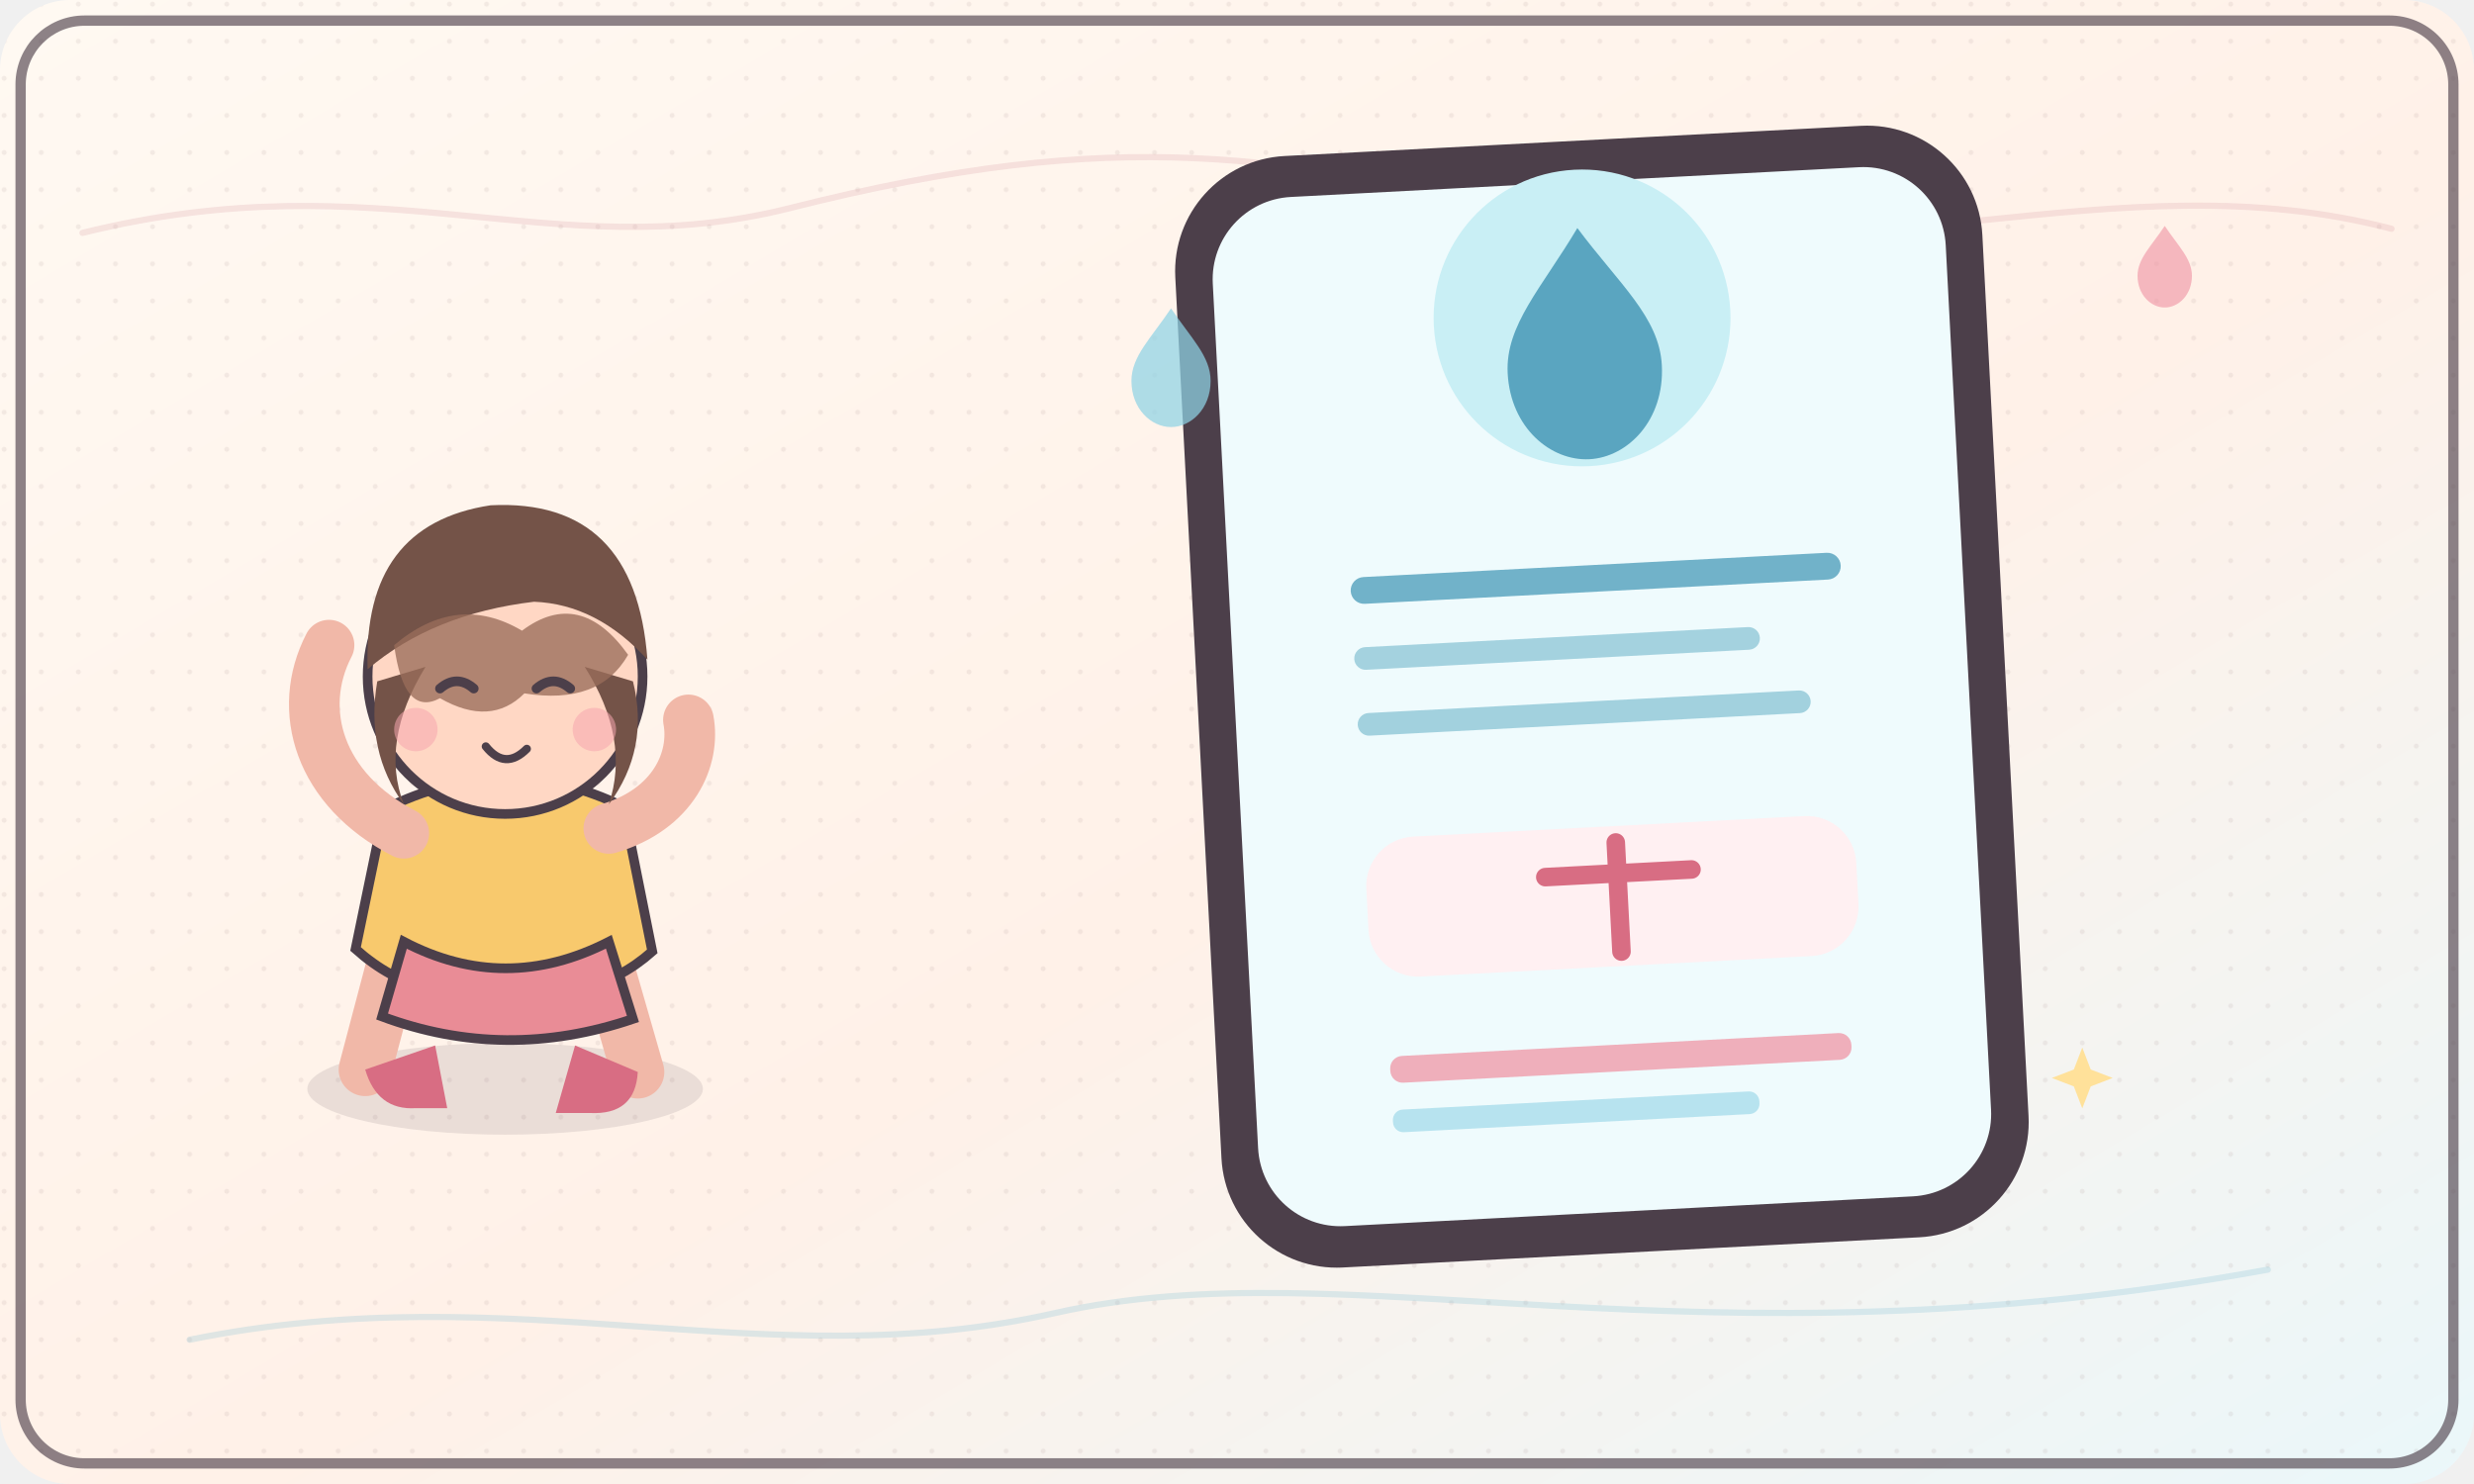
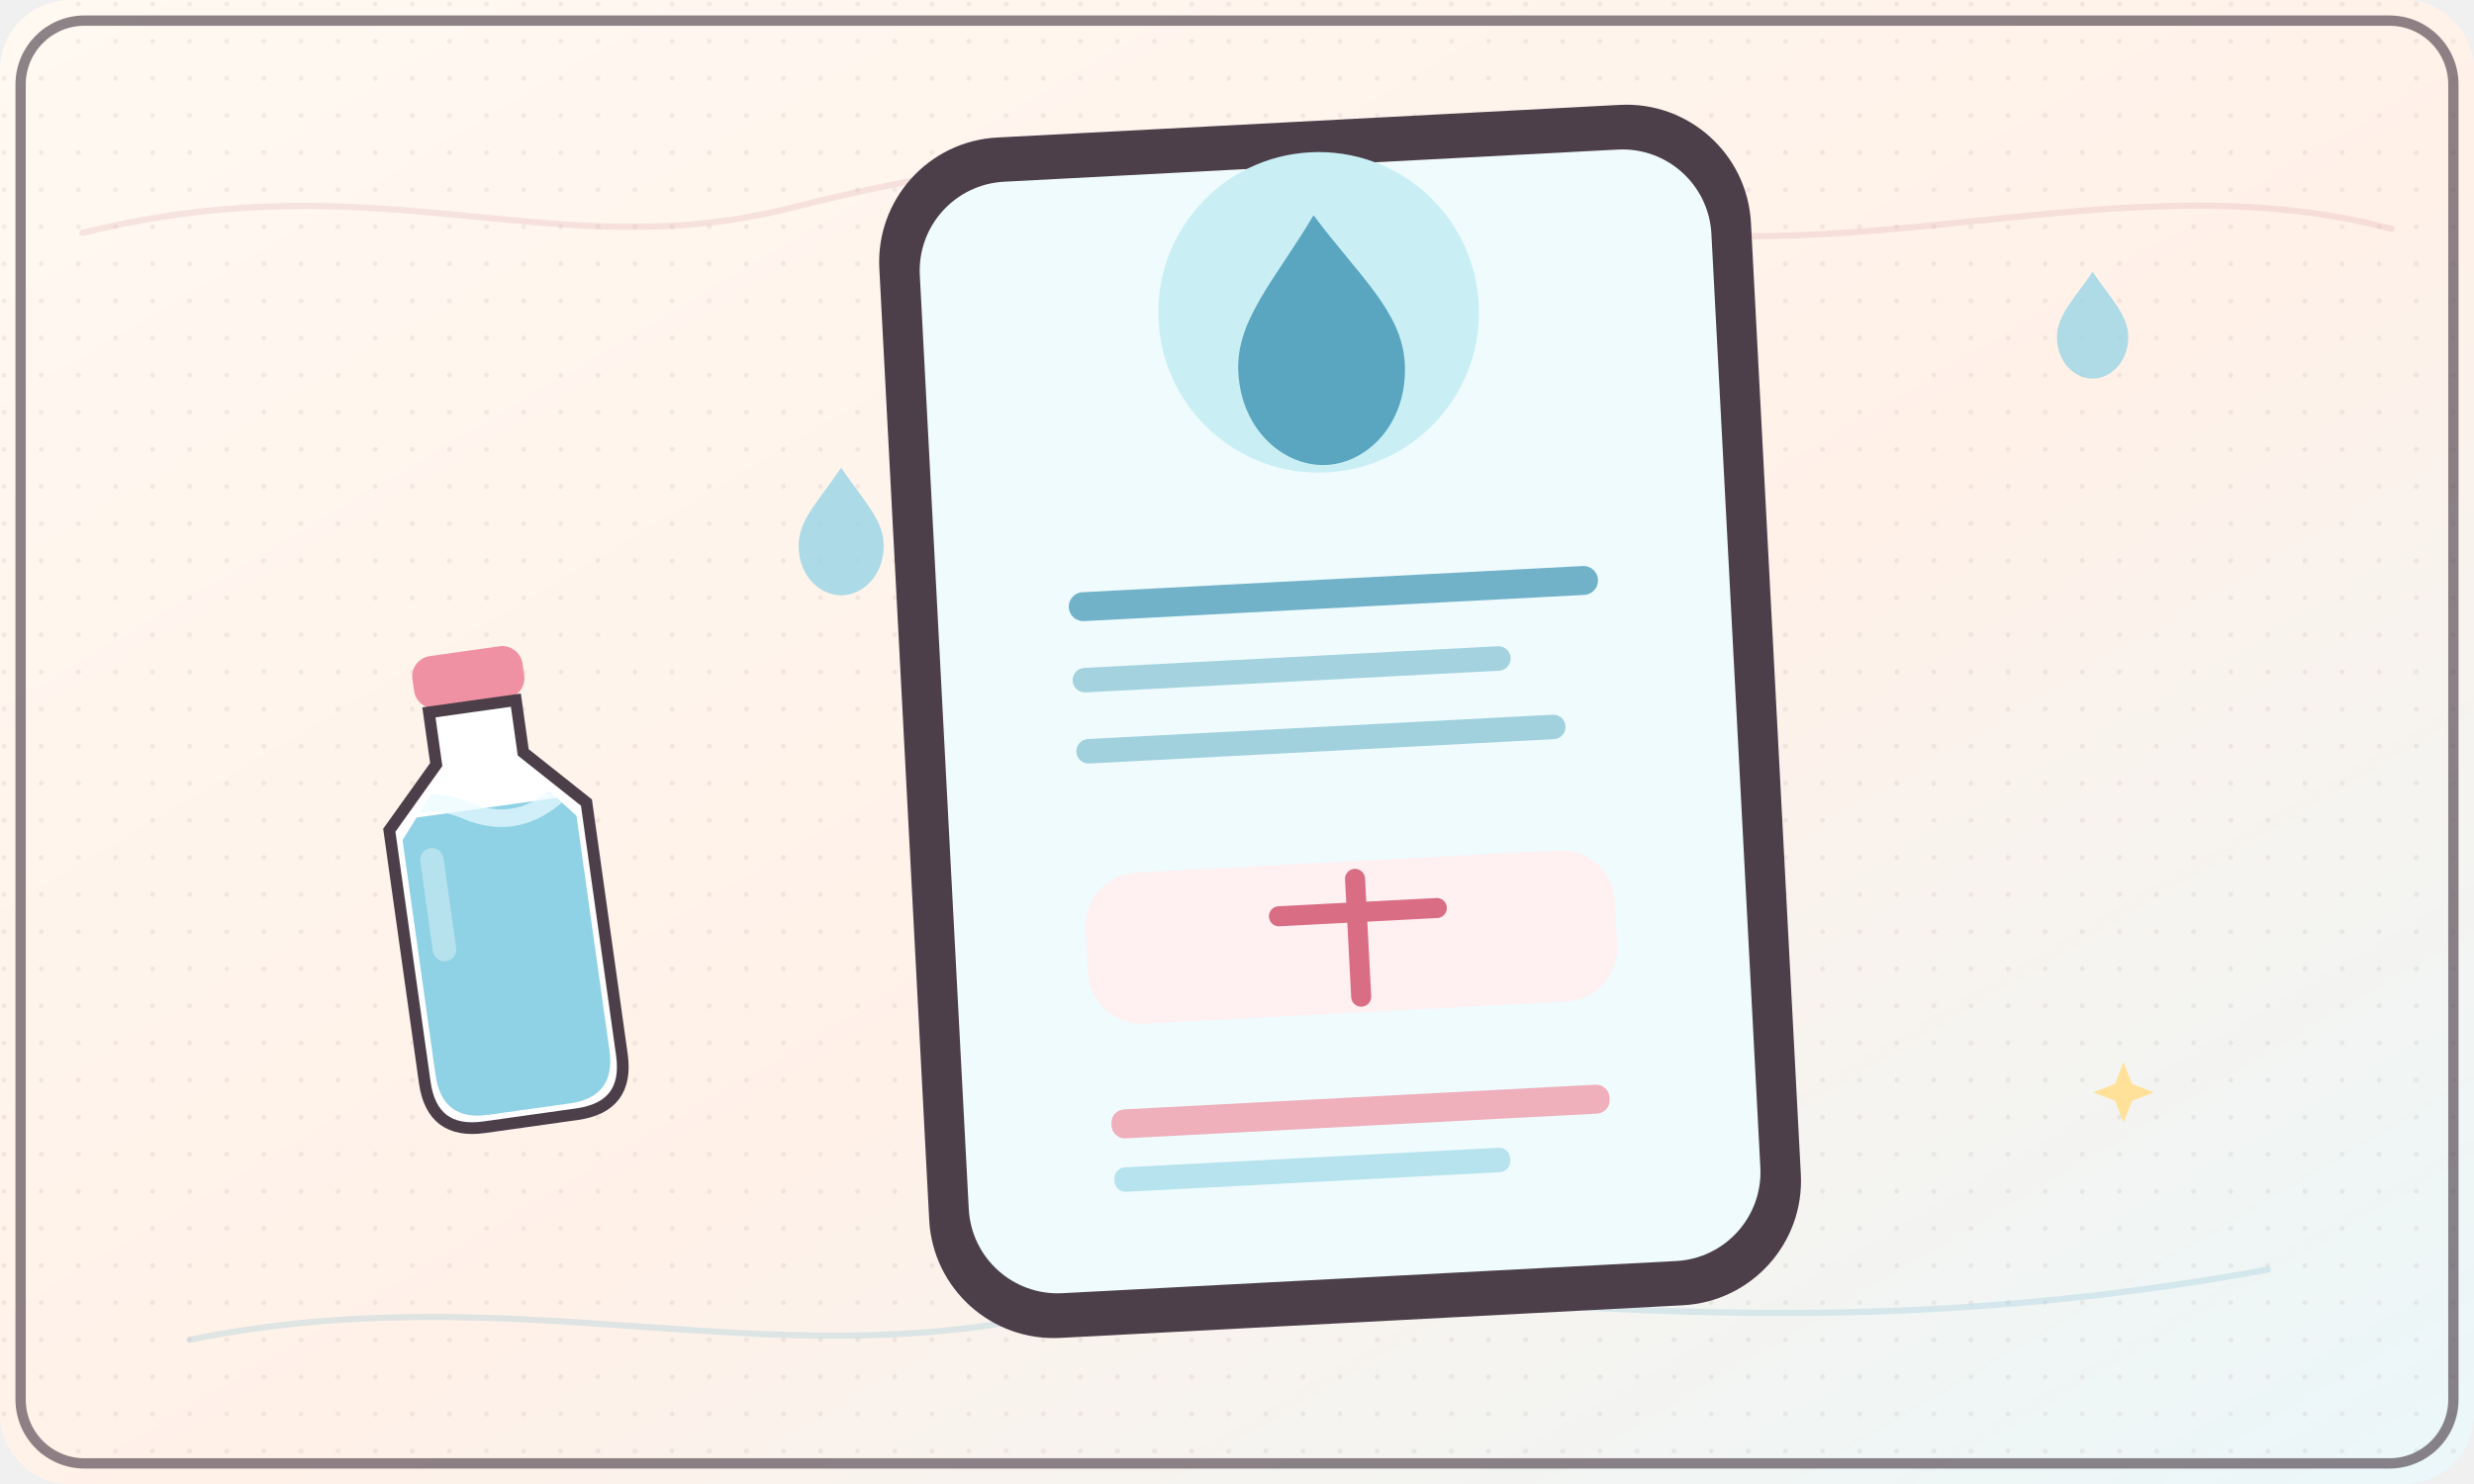
<svg xmlns="http://www.w3.org/2000/svg" width="1200" height="720" viewBox="0 0 1200 720" role="img">
  <defs>
    <linearGradient id="bg-scene-02-task" x1="0" y1="0" x2="1" y2="1">
      <stop offset="0" stop-color="#FFF9F2" />
      <stop offset="0.55" stop-color="#FFF1E8" />
      <stop offset="1" stop-color="#EAF7FA" />
    </linearGradient>
    <linearGradient id="water-scene-02-task" x1="0" y1="0" x2="1" y2="1">
      <stop offset="0" stop-color="#DDF7FC" />
      <stop offset="0.48" stop-color="#8FD2E5" />
      <stop offset="1" stop-color="#4E9DBA" />
    </linearGradient>
    <linearGradient id="night-scene-02-task" x1="0" y1="0" x2="0" y2="1">
      <stop offset="0" stop-color="#354B6D" />
      <stop offset="1" stop-color="#856F89" />
    </linearGradient>
    <linearGradient id="desert-scene-02-task" x1="0" y1="0" x2="1" y2="1">
      <stop offset="0" stop-color="#F8D8B5" />
      <stop offset="1" stop-color="#D9A978" />
    </linearGradient>
    <filter id="soft-scene-02-task" x="-30%" y="-30%" width="160%" height="160%">
      <feGaussianBlur stdDeviation="16" />
    </filter>
    <pattern id="dots-scene-02-task" width="18" height="18" patternUnits="userSpaceOnUse">
      <circle cx="2" cy="2" r="1.2" fill="#9D7C7D" opacity="0.12" />
    </pattern>
    <clipPath id="panelA-scene-02-task">
      <rect x="42" y="54" width="535" height="610" rx="30" />
    </clipPath>
    <clipPath id="panelB-scene-02-task">
      <rect x="623" y="54" width="535" height="610" rx="30" />
    </clipPath>
  </defs>
  <rect width="1200" height="720" rx="34" fill="url(#bg-scene-02-task)" />
  <rect width="1200" height="720" rx="34" fill="url(#dots-scene-02-task)" />
  <path d="M40 113 C185 77 268 130 383 101 C545 60 622 76 753 105 C899 137 1027 76 1160 111" fill="none" stroke="#D4959F" stroke-width="3" stroke-linecap="round" opacity="0.22" />
  <path d="M92 650 C250 618 371 669 512 637 C654 605 820 667 1100 616" fill="none" stroke="#78BCD1" stroke-width="3" stroke-linecap="round" opacity="0.24" />
  <g>
-     <g transform="translate(245 368) scale(1.17 1.17)">
-       <ellipse cx="0" cy="137" rx="82" ry="19" fill="#4C3F4A" opacity="0.12" />
-       <path d="M-39 57 L-58 129" stroke="#F1B8A8" stroke-width="22" stroke-linecap="round" />
-       <path d="M34 57 L55 130" stroke="#F1B8A8" stroke-width="22" stroke-linecap="round" />
-       <path d="M-58 129 Q-53 146 -37 145 L-24 145 L-29 119 Z" fill="#D86D83" />
-       <path d="M55 130 Q54 148 35 147 L21 147 L29 119 Z" fill="#D86D83" />
-       <path d="M-50 21 Q0 -4 49 20 L61 80 Q35 103 0 94 Q-34 104 -62 79 Z" fill="#F8C96D" stroke="#4C3F4A" stroke-width="4" />
-       <path d="M-42 76 Q0 98 43 76 L53 108 Q0 126 -51 107 Z" fill="#E98C96" stroke="#4C3F4A" stroke-width="4" />
-       <path d="M-42 31 C-77 13 -87 -20 -73 -47" fill="none" stroke="#F1B8A8" stroke-width="21" stroke-linecap="round" />
-       <path d="M43 29 C70 21 79 0 76 -16" fill="none" stroke="#F1B8A8" stroke-width="21" stroke-linecap="round" />
-       <circle cx="0" cy="-34" r="57" fill="#FFD7C4" stroke="#4C3F4A" stroke-width="4" />
-       <path d="M-57 -37 Q-59 -97 -6 -105 Q54 -108 59 -41 Q38 -64 12 -65 Q-30 -60 -57 -37 Z" fill="#745348" />
-       <path d="M-53 -32 Q-58 -3 -42 19 Q-52 -7 -33 -38 Z" fill="#745348" />
-       <path d="M53 -32 Q60 -4 43 19 Q52 -8 33 -38 Z" fill="#745348" />
-       <path d="M-46 -47 Q-20 -69 7 -53 Q31 -71 51 -43 Q39 -22 8 -27 Q-6 -13 -27 -25 Q-42 -17 -46 -47 Z" fill="#9A6D5A" opacity="0.78" />
-       <path d="M-27 -29 Q-20 -35 -13 -29" fill="none" stroke="#4C3F4A" stroke-width="4" stroke-linecap="round" />
-       <path d="M13 -29 Q20 -35 27 -29" fill="none" stroke="#4C3F4A" stroke-width="4" stroke-linecap="round" />
-       <circle cx="-37" cy="-12" r="9" fill="#F6A6AE" opacity="0.55" />
-       <circle cx="37" cy="-12" r="9" fill="#F6A6AE" opacity="0.55" />
-       <path d="M-8 -5 Q0 5 9 -4" fill="none" stroke="#4C3F4A" stroke-width="3.4" stroke-linecap="round" />
+     <g transform="translate(240 420) rotate(-8) scale(1.42)">
+       <rect x="-19" y="-74" width="38" height="18" rx="7" fill="#EF91A2" />
+       <path d="M-15 -55 L-15 -37 L-34 -17 L-34 70 Q-34 88 -16 88 L16 88 Q34 88 34 70 L34 -17 L15 -37 L15 -55 Z" fill="#FFFFFF" stroke="#4C3F4A" stroke-width="4" />
+       <clipPath id="bottleClip-240-420">
+         <path d="M-15 -42 L-15 -31 L-30 -13 L-30 68 Q-30 84 -14 84 L14 84 Q30 84 30 68 L30 -13 L15 -31 L15 -42 Z" />
+       </clipPath>
+       <g clip-path="url(#bottleClip-240-420)">
+         <rect x="-34" y="-20" width="68" height="170" fill="#8FD2E5" />
+         <path d="M-36 -20 Q-22 -29 -7 -20 T23 -20 T52 -20" fill="none" stroke="#EAFBFF" stroke-width="6" opacity="0.72" />
+       </g>
+       <rect x="-25" y="-9" width="8" height="39" rx="4" fill="#FFFFFF" opacity="0.35" />
    </g>
-     <g transform="translate(777 338) rotate(-3)">
+     <path d="M0 -28 C12 -10 24 1 24 16 C24 33 12 44 0 44 C-12 44 -24 33 -24 16 C-24 1 -12 -10 0 -28 Z" transform="translate(408 251) scale(0.86)" fill="#8FD2E5" opacity="0.74" />
+     <g transform="translate(650 350) rotate(-3) scale(1.08)">
      <rect x="-196" y="-270" width="392" height="540" rx="56" fill="#4C3F4A" />
      <rect x="-178" y="-250" width="356" height="500" rx="40" fill="#EFFBFD" />
      <circle cx="0" cy="-184" r="72" fill="#C9EFF5" />
      <path d="M0 -28 C12 -10 24 1 24 16 C24 33 12 44 0 44 C-12 44 -24 33 -24 16 C-24 1 -12 -10 0 -28 Z" transform="translate(0 -184) scale(1.56)" fill="#4E9DBA" opacity="0.9" />
      <rect x="-119" y="-64" width="238" height="13" rx="6.5" fill="#4E9DBA" opacity="0.78" />
      <rect x="-119" y="-30" width="197" height="11" rx="5.5" fill="#84C1D3" opacity="0.7" />
      <rect x="-119" y="2" width="220" height="11" rx="5.5" fill="#84C1D3" opacity="0.72" />
      <rect x="-119" y="63" width="238" height="68" rx="24" fill="#FFF0F2" />
      <path d="M-32 86 H39 M3 71 V124" stroke="#D86D83" stroke-width="9" stroke-linecap="round" />
      <rect x="-112" y="169" width="224" height="13" rx="6" fill="#EF91A2" opacity="0.72" />
      <rect x="-112" y="195" width="178" height="11" rx="5" fill="#8FD2E5" opacity="0.58" />
    </g>
-     <path d="M0 -28 C12 -10 24 1 24 16 C24 33 12 44 0 44 C-12 44 -24 33 -24 16 C-24 1 -12 -10 0 -28 Z" transform="translate(568 172) scale(0.8)" fill="#8FD2E5" opacity="0.72" />
-     <path d="M0 -28 C12 -10 24 1 24 16 C24 33 12 44 0 44 C-12 44 -24 33 -24 16 C-24 1 -12 -10 0 -28 Z" transform="translate(1050 125) scale(0.55)" fill="#EF91A2" opacity="0.6" />
-     <path d="M0 -18 L5 -5 L18 0 L5 5 L0 18 L-5 5 L-18 0 L-5 -5 Z" transform="translate(1010 523) scale(0.82)" fill="#FFE19A" />
+     <path d="M0 -28 C12 -10 24 1 24 16 C24 33 12 44 0 44 C-12 44 -24 33 -24 16 C-24 1 -12 -10 0 -28 Z" transform="translate(1015 152) scale(0.72)" fill="#8FD2E5" opacity="0.72" />
+     <path d="M0 -18 L5 -5 L18 0 L5 5 L0 18 L-5 5 L-18 0 L-5 -5 Z" transform="translate(1030 530) scale(0.82)" fill="#FFE19A" />
  </g>
  <rect x="10" y="10" width="1180" height="700" rx="31" fill="none" stroke="#4C3F4A" stroke-width="5" opacity="0.64" />
</svg>
